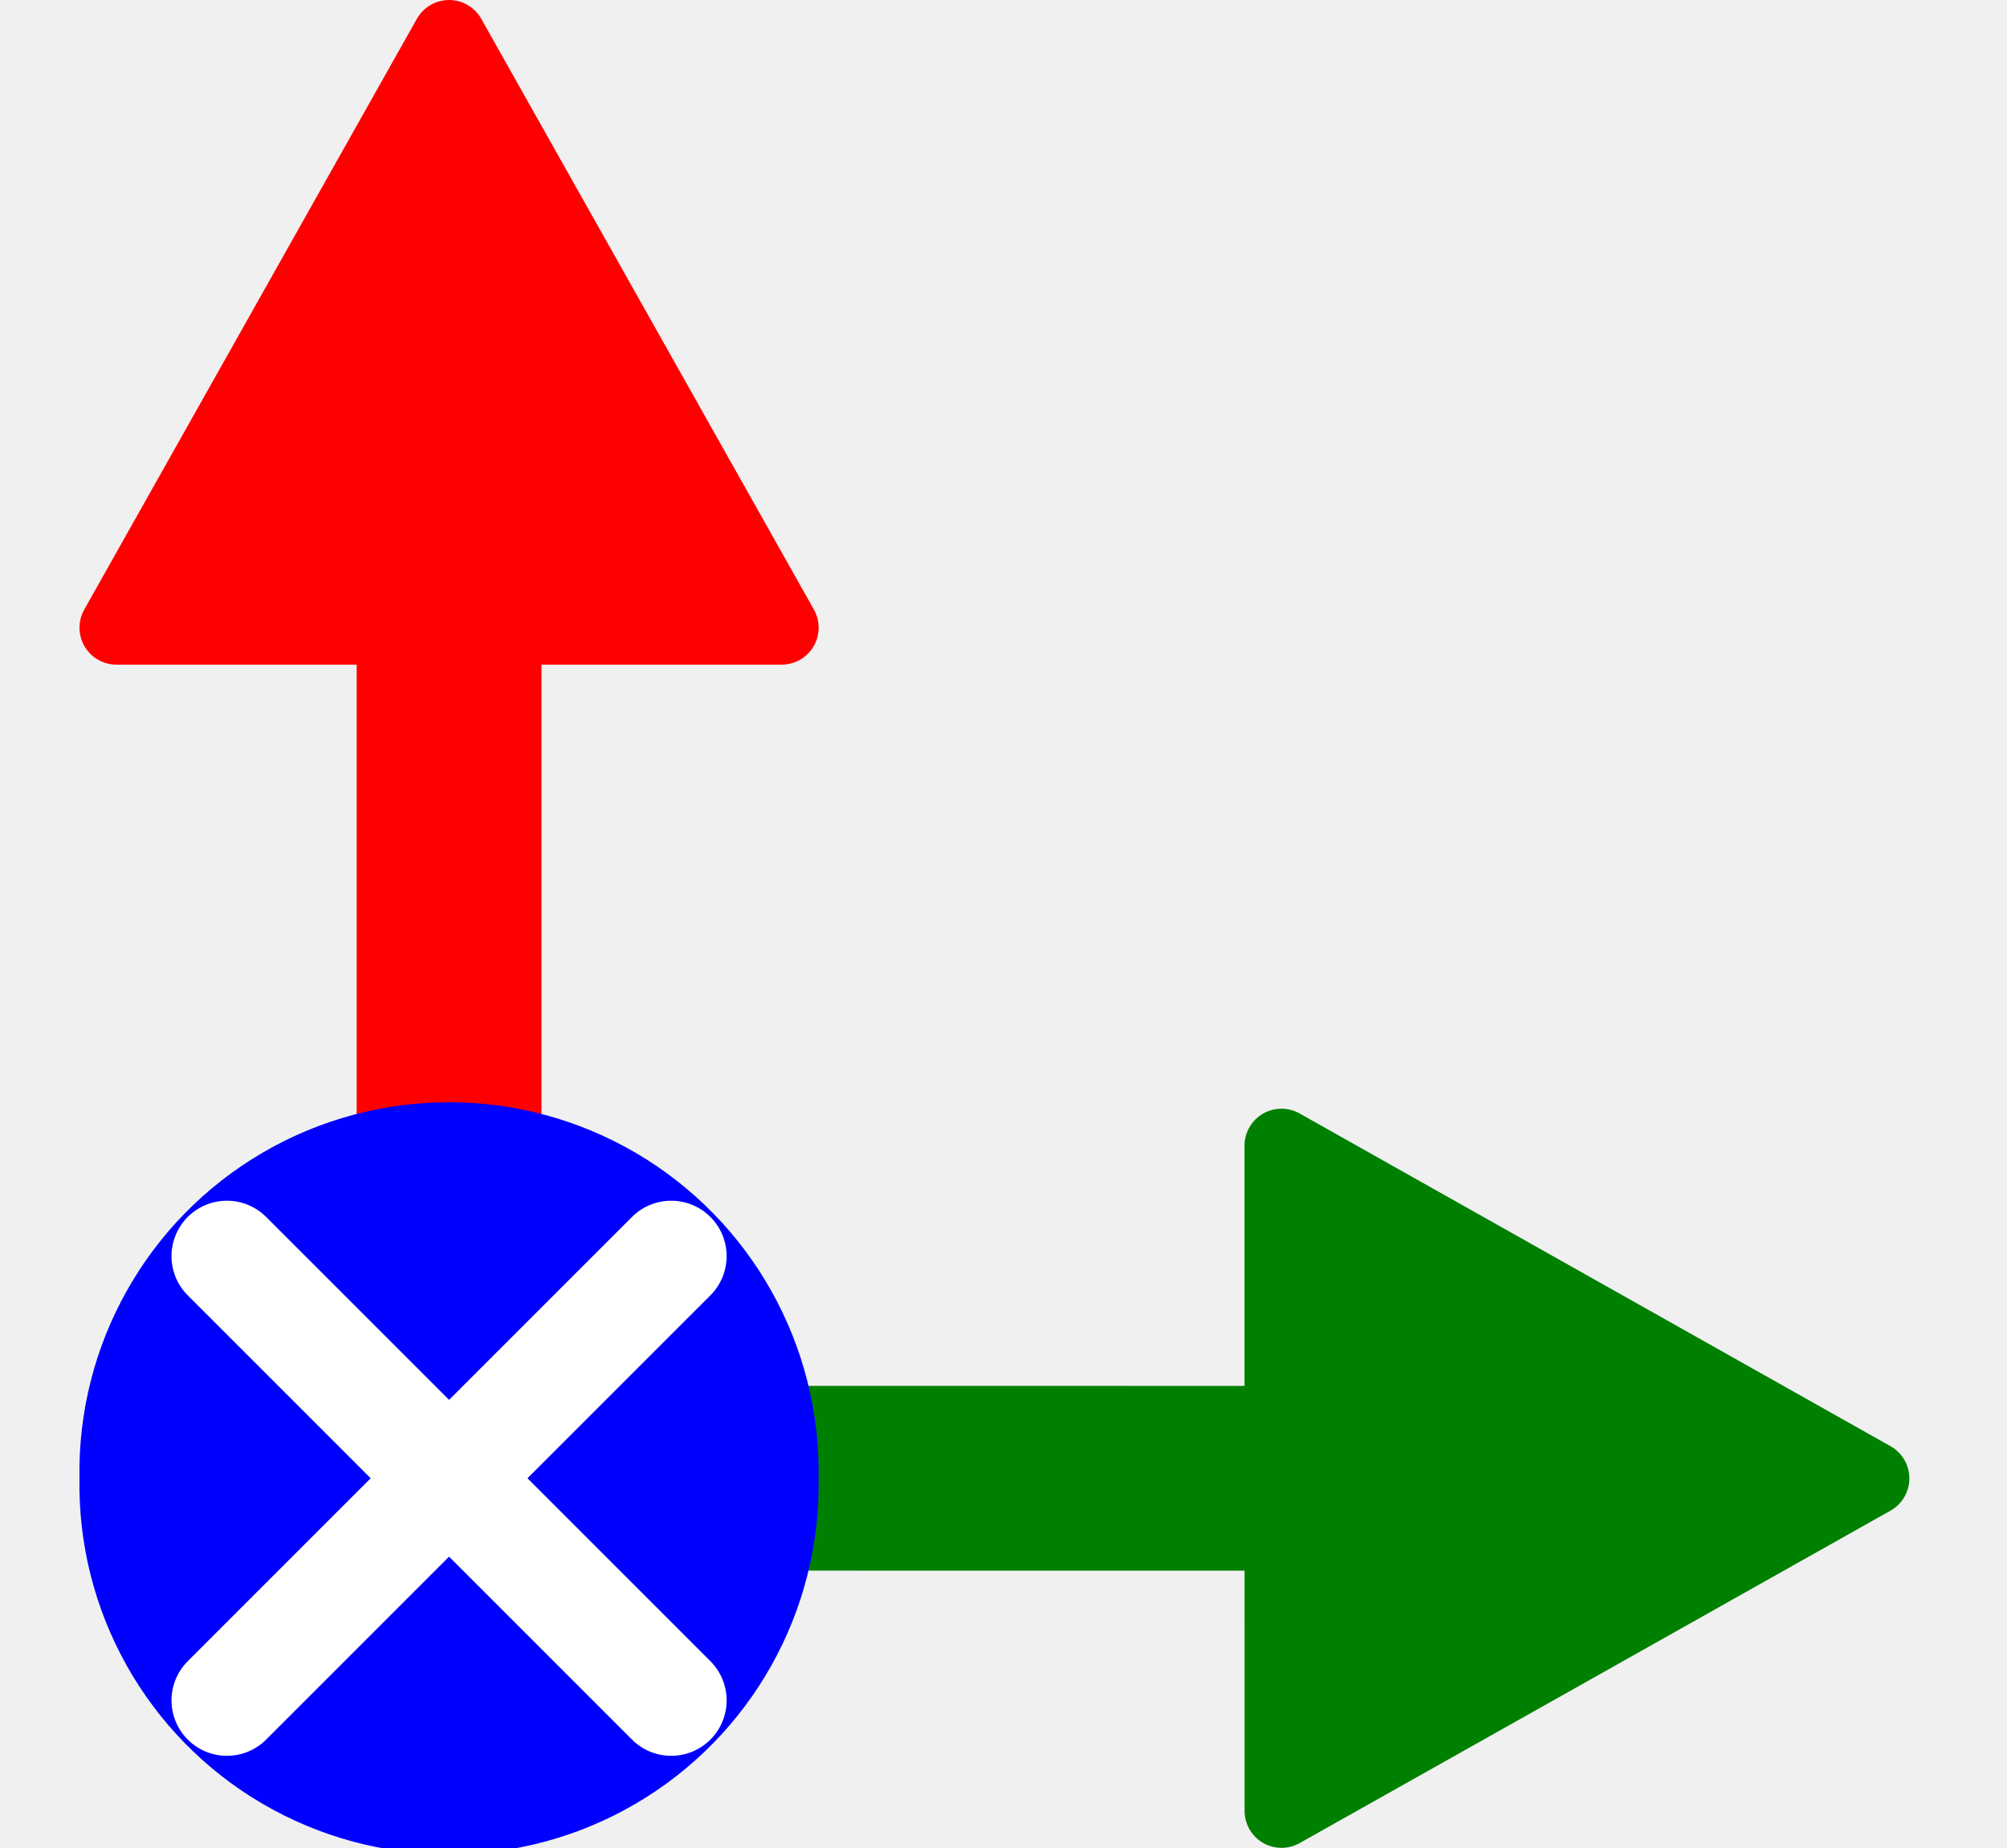
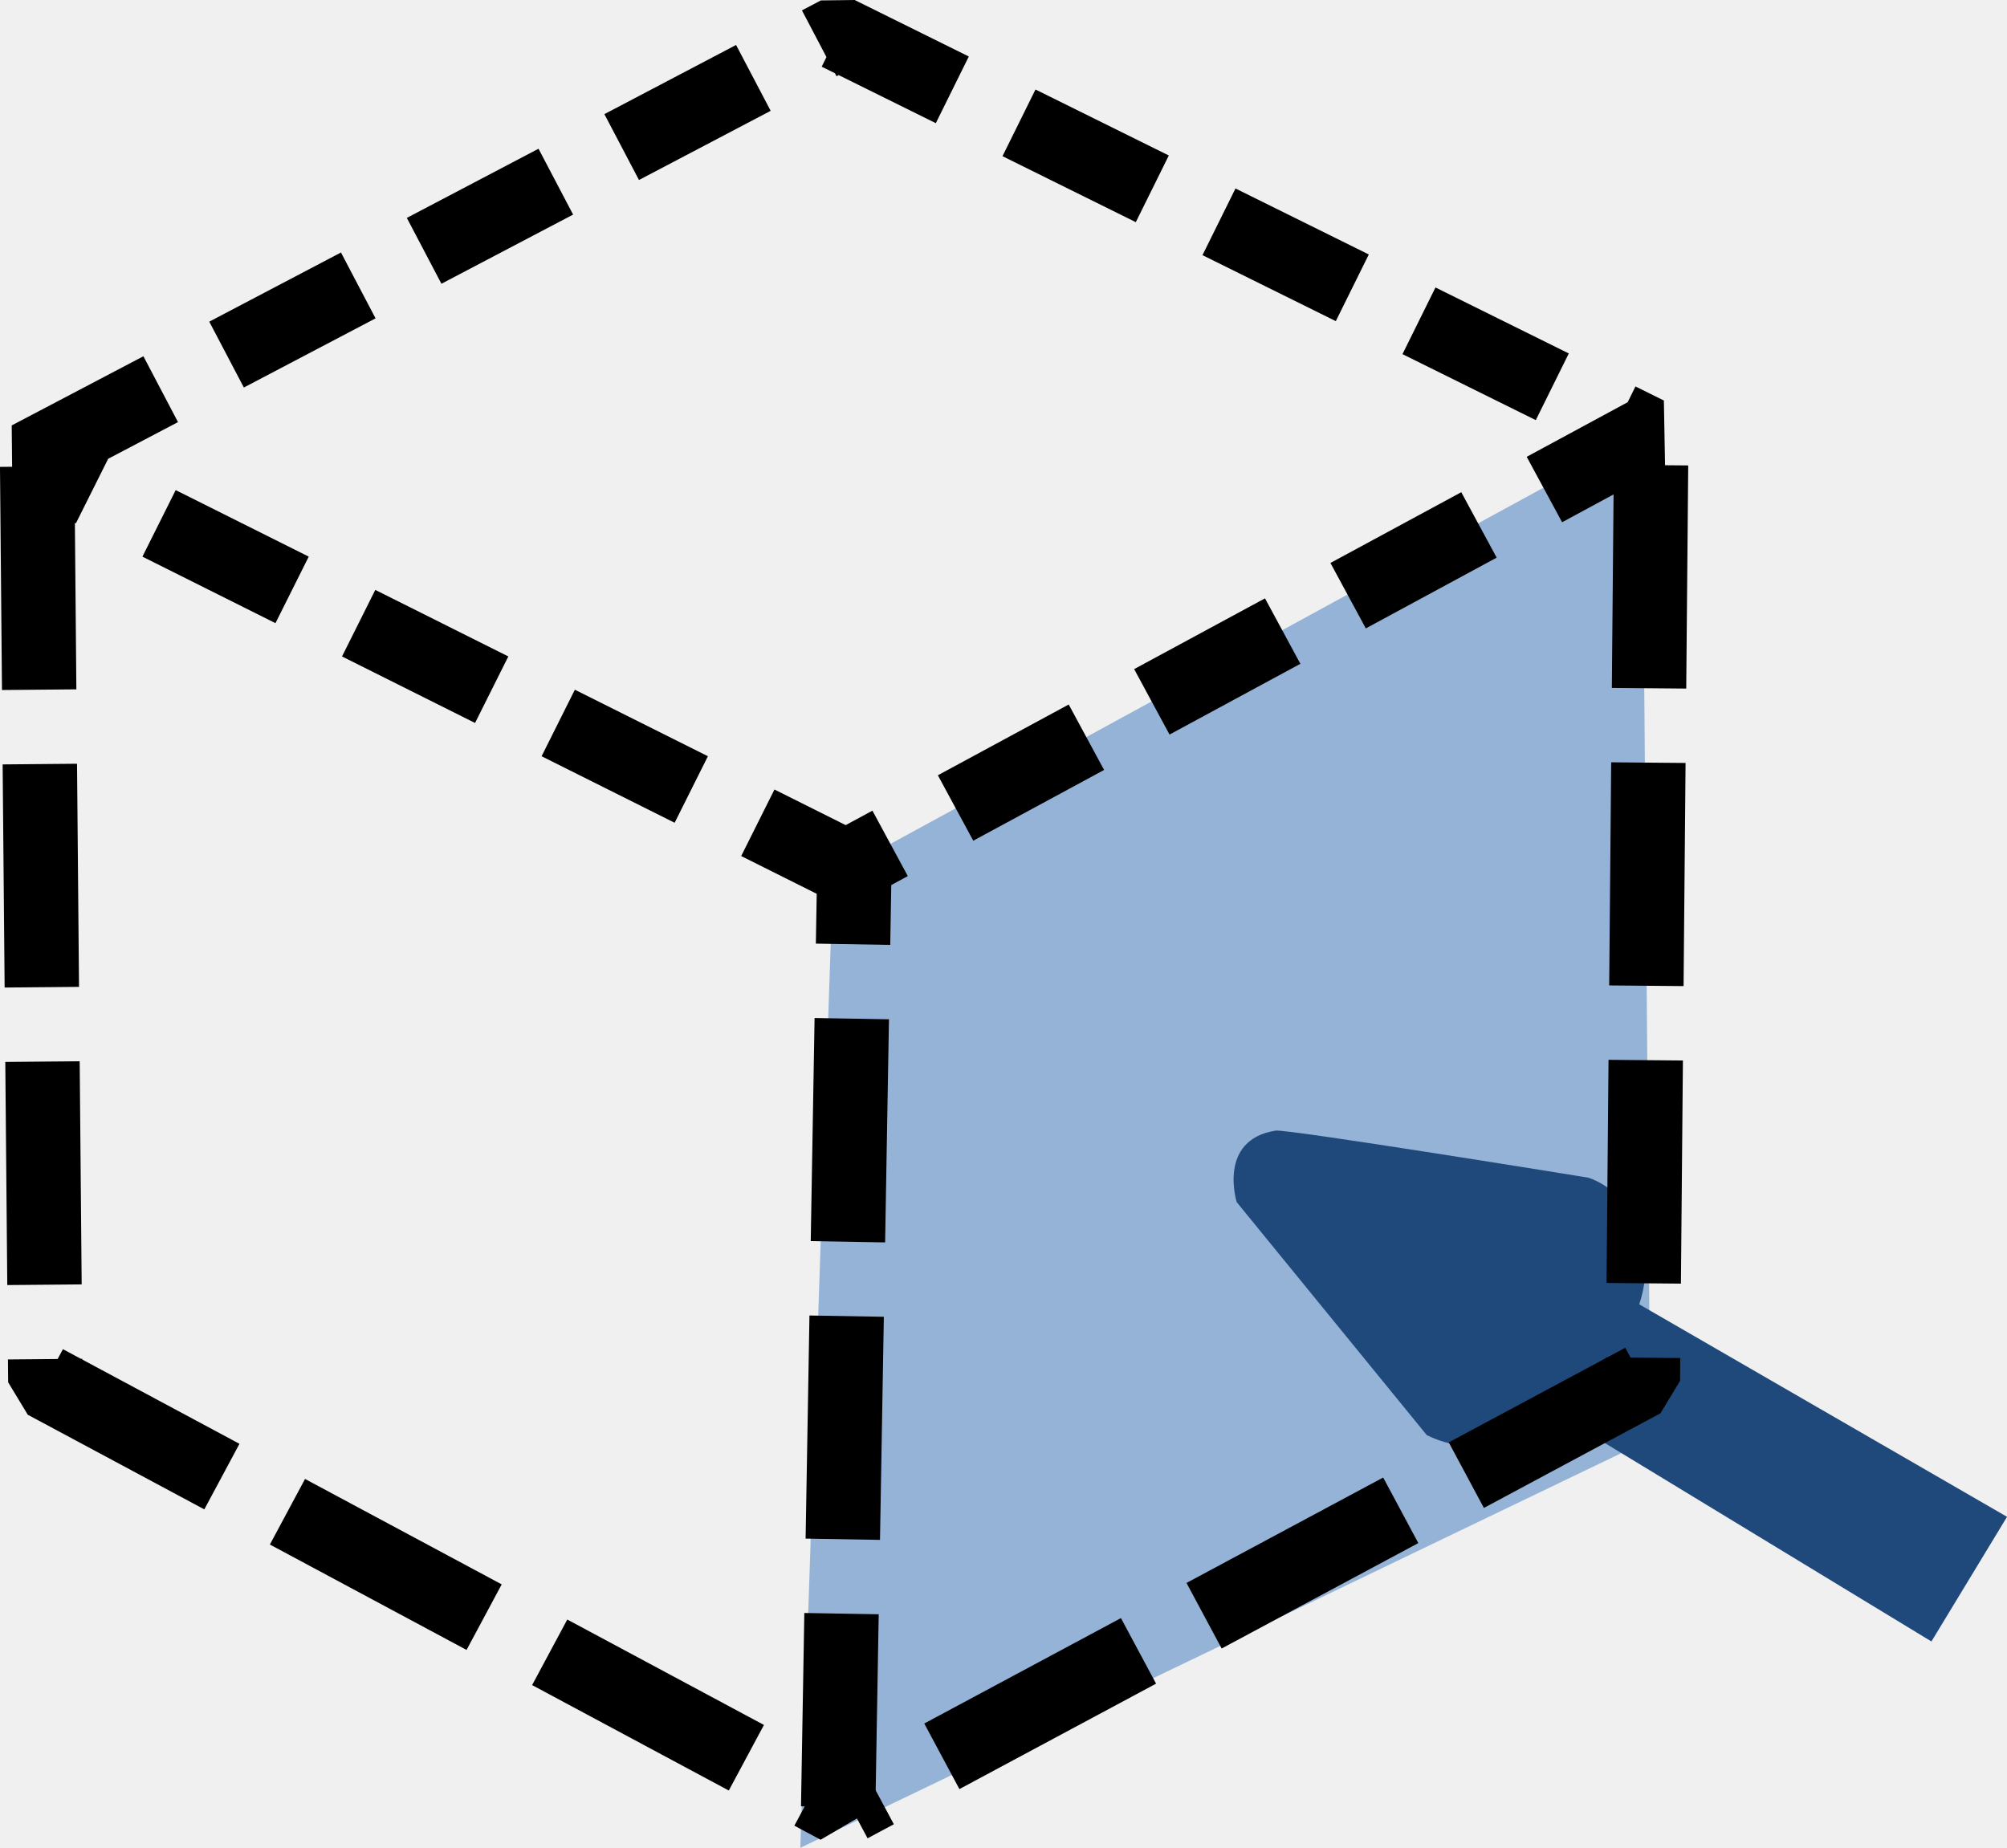
<svg xmlns="http://www.w3.org/2000/svg" width="15.326mm" height="14.111mm" viewBox="0 0 54.306 50" id="svg2" version="1.1">
  <defs id="defs4">
    <marker orient="auto" refY="0" refX="0" id="marker4463" style="overflow:visible">
      <path id="path4465" d="M 0,0 5,-5 -12.5,0 5,5 0,0 Z" style="fill:#000000;fill-opacity:1;fill-rule:evenodd;stroke:#000000;stroke-width:1pt;stroke-opacity:1" transform="matrix(0.8,0,0,0.8,10,0)" />
    </marker>
    <marker orient="auto" refY="0" refX="0" id="Arrow1Lend" style="overflow:visible">
      <path id="path4164" d="M 0,0 5,-5 -12.5,0 5,5 0,0 Z" style="fill:#000000;fill-opacity:1;fill-rule:evenodd;stroke:#000000;stroke-width:1pt;stroke-opacity:1" transform="matrix(-0.8,0,0,-0.8,-10,0)" />
    </marker>
    <marker orient="auto" refY="0" refX="0" id="Arrow1Lstart" style="overflow:visible">
      <path id="path4161" d="M 0,0 5,-5 -12.5,0 5,5 0,0 Z" style="fill:#000000;fill-opacity:1;fill-rule:evenodd;stroke:#000000;stroke-width:1pt;stroke-opacity:1" transform="matrix(0.8,0,0,0.8,10,0)" />
    </marker>
  </defs>
  <g id="layer1" transform="translate(-197.786,-559.505)">
-     <path style="fill:#ff0000;stroke:#ff0000;stroke-width:5;stroke-linecap:round;stroke-linejoin:miter;stroke-miterlimit:4;stroke-opacity:1;stroke-dasharray:none" d="m 209.937,572.4 0,29.2" id="path3013" />
-     <path style="fill:#ff0000;fill-opacity:1;stroke:#ff0000;stroke-width:2;stroke-linecap:round;stroke-linejoin:round;stroke-miterlimit:4;stroke-opacity:1;stroke-dasharray:none" d="m 218.937,576.489 -9,0 -9,0 4.5,-7.992 4.5,-7.992 4.5,7.992 z" id="path3837" />
-     <path style="fill:#008000;stroke:#008000;stroke-width:5;stroke-linecap:round;stroke-linejoin:miter;stroke-miterlimit:4;stroke-opacity:1;stroke-dasharray:none" d="m 210.343,599.503 29.207,0.004" id="path3013-7-4" />
-     <path style="fill:#008000;fill-opacity:1;stroke:#008000;stroke-width:2;stroke-linecap:round;stroke-linejoin:round;stroke-miterlimit:4;stroke-opacity:1;stroke-dasharray:none" d="m 232.462,608.505 -0.001,-9 -0.001,-9 7.995,4.502 7.995,4.502 -7.994,4.499 z" id="path3837-9" />
-     <path style="fill:#0000ff;fill-opacity:1;stroke:#0000ff;stroke-width:0.595;stroke-linecap:round;stroke-linejoin:round;stroke-miterlimit:4;stroke-opacity:1;stroke-dasharray:none;stroke-dashoffset:0" id="path4007" d="m 23.571,10.357 a 2.679,2.679 0 1 1 -5.357,0 2.679,2.679 0 1 1 5.357,0 z" transform="matrix(3.36,0,0,3.36,139.7371,564.7051)" />
-     <g id="g5291" transform="matrix(0.7071068,0.7071068,-0.7071068,0.7071068,485.4032,27.14301)">
-       <path id="path4539-4" d="m 218.437,599.505 c -17,0 -17,0 -17,0" style="fill:#ffffff;fill-opacity:1;stroke:#ffffff;stroke-width:3;stroke-linecap:round;stroke-linejoin:miter;stroke-miterlimit:4;stroke-opacity:1;stroke-dasharray:none" />
-       <path id="path4539-4-5" d="m 209.937,608.005 c 0,-17 0,-17 0,-17" style="fill:#ffffff;fill-opacity:1;stroke:#ffffff;stroke-width:3;stroke-linecap:round;stroke-linejoin:miter;stroke-miterlimit:4;stroke-opacity:1;stroke-dasharray:none" />
-     </g>
+     <path style="fill:#95b3d7;fill-opacity:1;fill-rule:evenodd;stroke:none;stroke-width:1px;stroke-linecap:butt;stroke-linejoin:bevel;stroke-opacity:1" d="m 220.326,583.187 21.895,-11.943 0.221,27.203 -23.001,11.058 z" id="path5158" />
+     <path style="opacity:1;fill:none;fill-opacity:1;fill-rule:evenodd;stroke:#000000;stroke-width:2.013;stroke-linecap:butt;stroke-linejoin:bevel;stroke-miterlimit:4;stroke-dasharray:4.025, 2.013;stroke-dashoffset:0;stroke-opacity:1" d="m 198.571,571.907 21.895,-11.5 21.895,10.837 -21.674,11.722 z" id="path3347" />
+     <path style="fill:none;fill-rule:evenodd;stroke:#000000;stroke-width:2.013;stroke-linecap:butt;stroke-linejoin:bevel;stroke-miterlimit:4;stroke-dasharray:6.038, 2.013;stroke-dashoffset:0;stroke-opacity:1" d="m 198.792,572.129 0.221,24.77 21.453,11.5 0.442,-25.655" id="path4149" />
+     <path style="fill:#1f497b;fill-opacity:1;fill-rule:evenodd;stroke:none;stroke-width:1px;stroke-linecap:butt;stroke-linejoin:bevel;stroke-opacity:1" d="m 250.047,603.921 2.046,-3.373 -9.952,-5.75 c 0.515,-1.537 -0.215,-3.037 -1.382,-3.428 0,0 -8.183,-1.327 -8.459,-1.272 -1.578,0.251 -1.051,1.935 -1.051,1.935 l 5.142,6.303 c 1.312,0.654 2.43,0.056 3.373,-0.663 z" id="path5153" />
+     <path style="fill:none;fill-rule:evenodd;stroke:#000000;stroke-width:2.013;stroke-linecap:butt;stroke-linejoin:bevel;stroke-miterlimit:4;stroke-dasharray:6.038, 2.013;stroke-dashoffset:0;stroke-opacity:1" d="m 242.46,572.09 -0.221,24.77 -21.453,11.5" id="path4149-9" />
  </g>
</svg>
